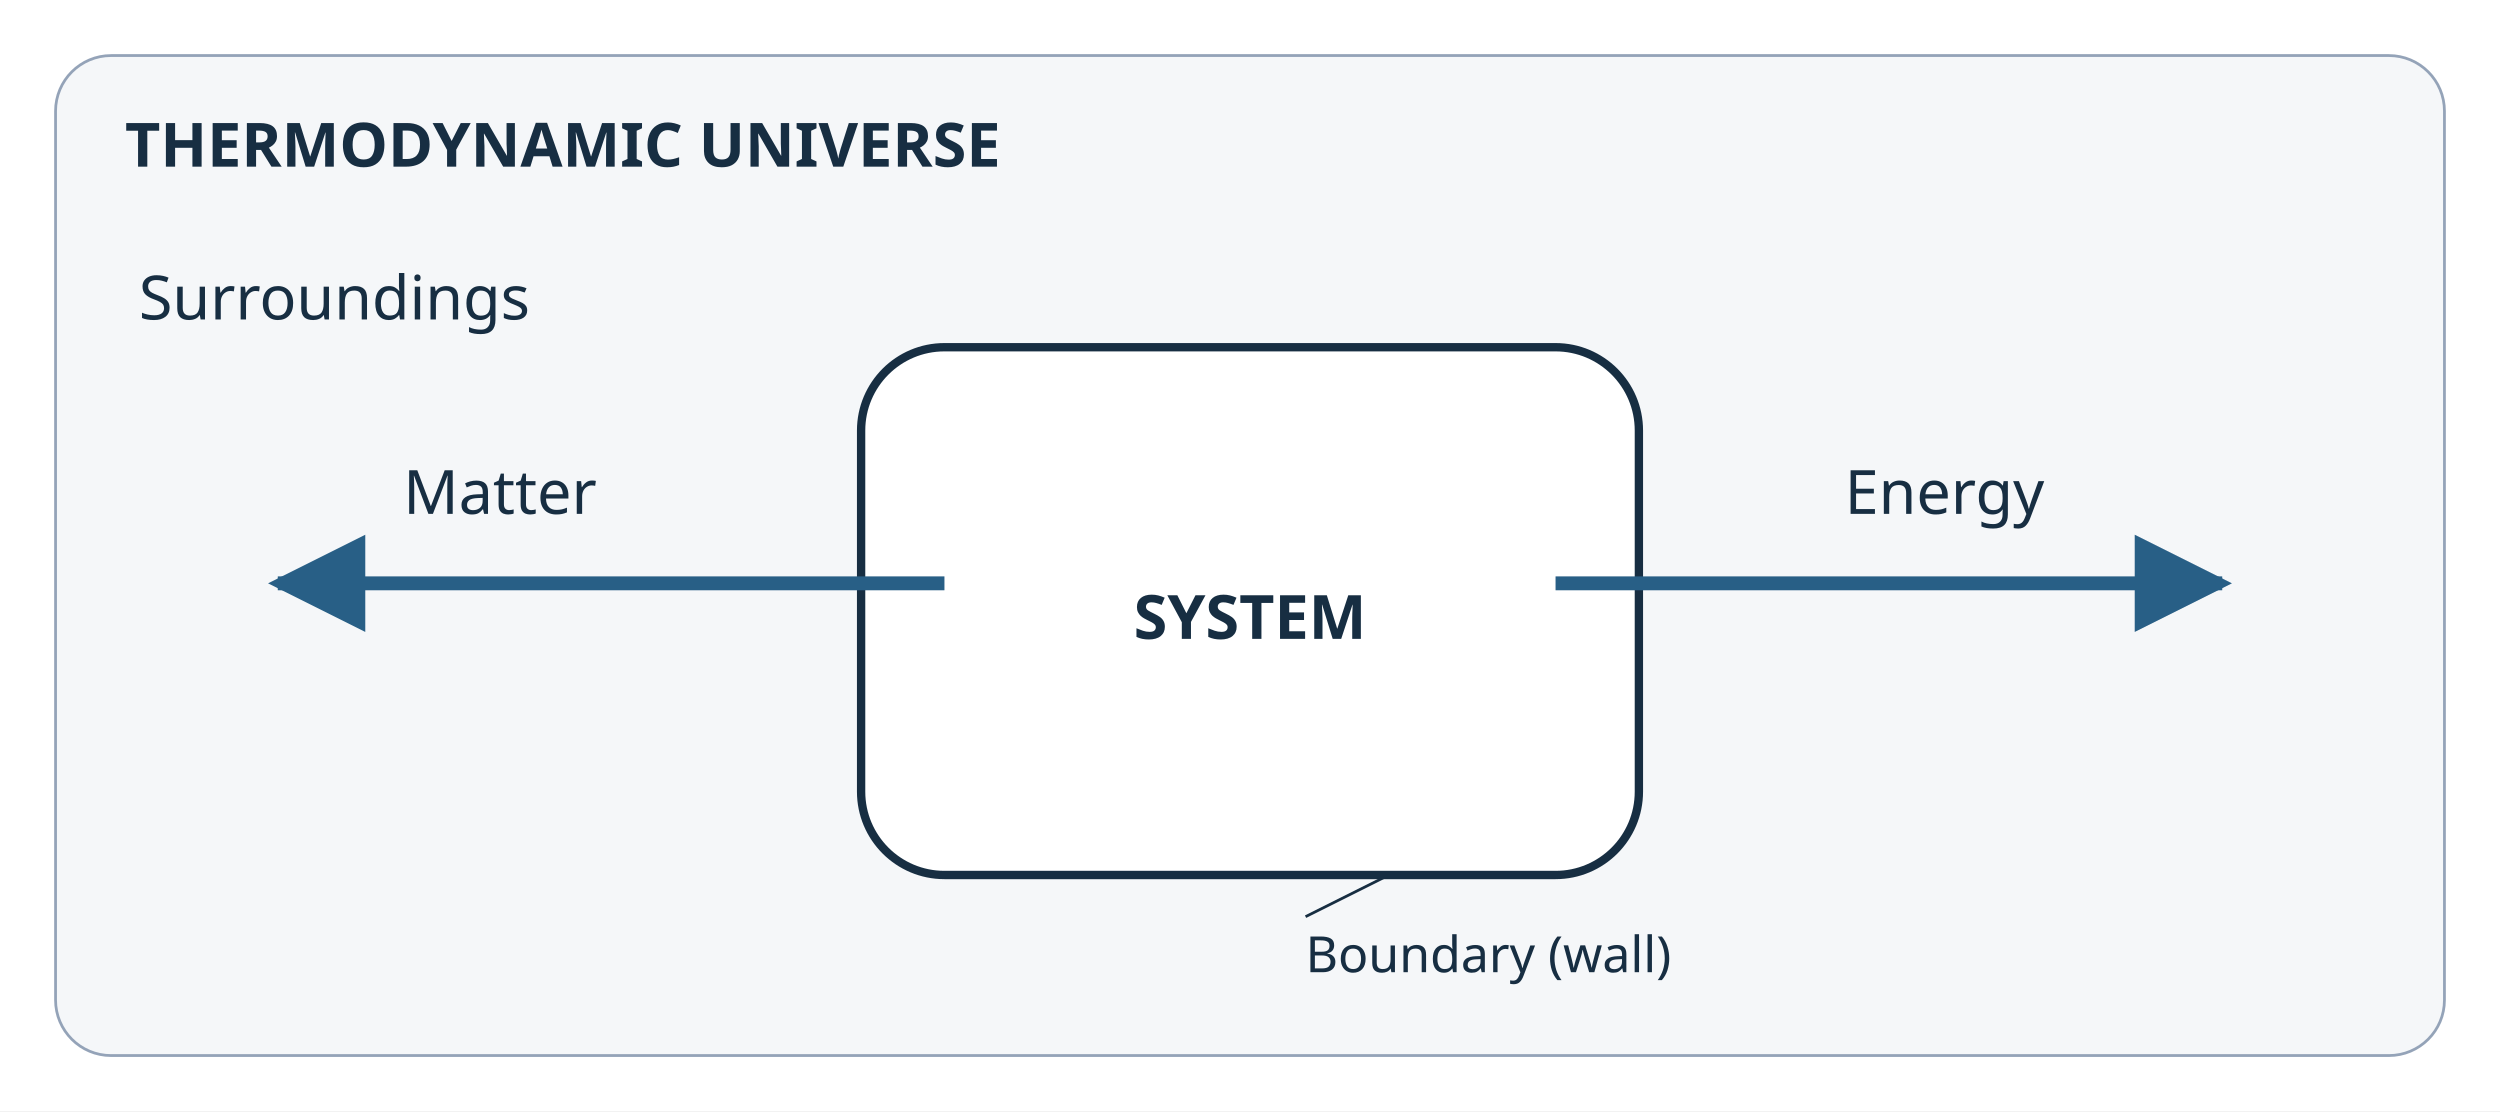
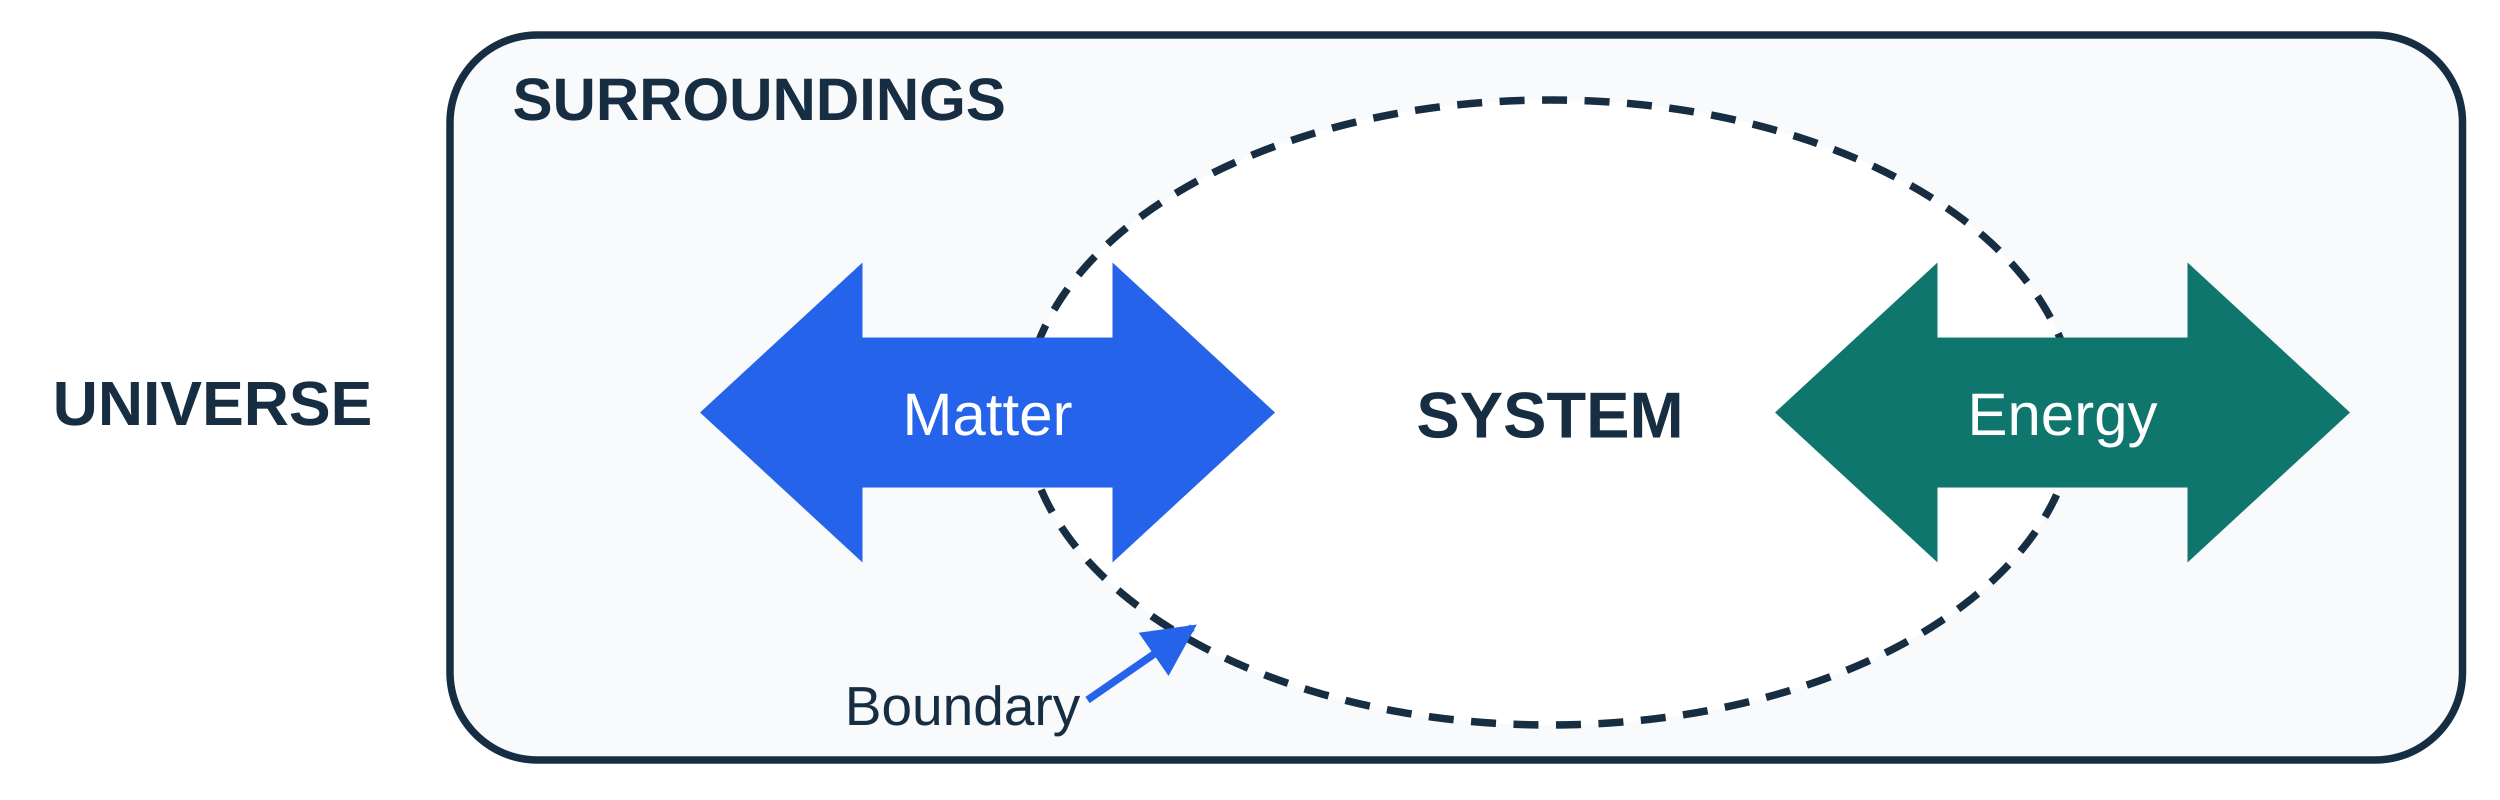
- <svg xmlns="http://www.w3.org/2000/svg" viewBox="0 0 900 400" role="img">
-   <style>text{font:22px system-ui,sans-serif;fill:#172e42}.small{font-size:18px}.label{font-weight:650}</style>
+ <svg xmlns="http://www.w3.org/2000/svg" viewBox="0 0 1000 320" role="img" aria-labelledby="title">
  <defs>
    <marker id="arrow" viewBox="0 0 10 10" refX="9" refY="5" markerWidth="7" markerHeight="7" orient="auto-start-reverse">
-       <path d="M0 0L10 5L0 10Z" fill="#285f86" />
+       <path d="M0 0L10 5L0 10Z" fill="#2563eb" />
    </marker>
  </defs>
-   <rect width="100%" height="100%" fill="white" />
-   <rect x="20" y="20" width="860" height="360" rx="20" fill="#f5f7f9" stroke="#94a3b8" />
-   <text x="45" y="60" class="label">THERMODYNAMIC UNIVERSE</text>
-   <text x="50" y="115">Surroundings</text>
-   <rect x="310" y="125" width="280" height="190" rx="30" fill="white" stroke="#172e42" stroke-width="3" />
-   <text x="450" y="230" text-anchor="middle" class="label">SYSTEM</text>
-   <text x="470" y="350" class="small">Boundary (wall)</text>
-   <path d="M470 330L500 315" stroke="#172e42" />
-   <path d="M100 210H340M560 210H800" stroke="#285f86" stroke-width="5" marker-start="url(#arrow)" marker-end="url(#arrow)" />
-   <text x="180" y="185" text-anchor="middle">Matter</text>
-   <text x="700" y="185" text-anchor="middle">Energy</text>
+   <style>text{font-family:Arial,sans-serif;fill:#172e42}.strong{font-weight:700}.white{fill:white}.blue{fill:#2563eb}</style>
+   <rect width="1000" height="320" fill="white" />
+   <rect x="180" y="14" width="805" height="290" rx="35" fill="#f8fafc" stroke="#172e42" stroke-width="3" />
+   <ellipse cx="620" cy="165" rx="210" ry="125" fill="white" stroke="#172e42" stroke-width="3" stroke-dasharray="10 7" />
+   <text x="85" y="170" font-size="25" class="strong" text-anchor="middle">UNIVERSE</text>
+   <text x="205" y="48" font-size="24" class="strong" text-anchor="start">SURROUNDINGS</text>
+   <text x="620" y="175" font-size="26" class="strong" text-anchor="middle">SYSTEM</text>
+   <path d="M280 165l65 -60v30h100v-30l65 60 -65 60v-30h-100v30Z" fill="#2563eb" />
+   <text x="395" y="174" font-size="24" class="white" text-anchor="middle">Matter</text>
+   <path d="M710 165l65 -60v30h100v-30l65 60 -65 60v-30h-100v30Z" fill="#0f766e" />
+   <text x="825" y="174" font-size="24" class="white" text-anchor="middle">Energy</text>
+   <text x="385" y="290" font-size="22" class="" text-anchor="middle">Boundary</text>
+   <path d="M435 280L477 251" fill="none" stroke="#2563eb" stroke-width="3" marker-end="url(#arrow)" />
</svg>
